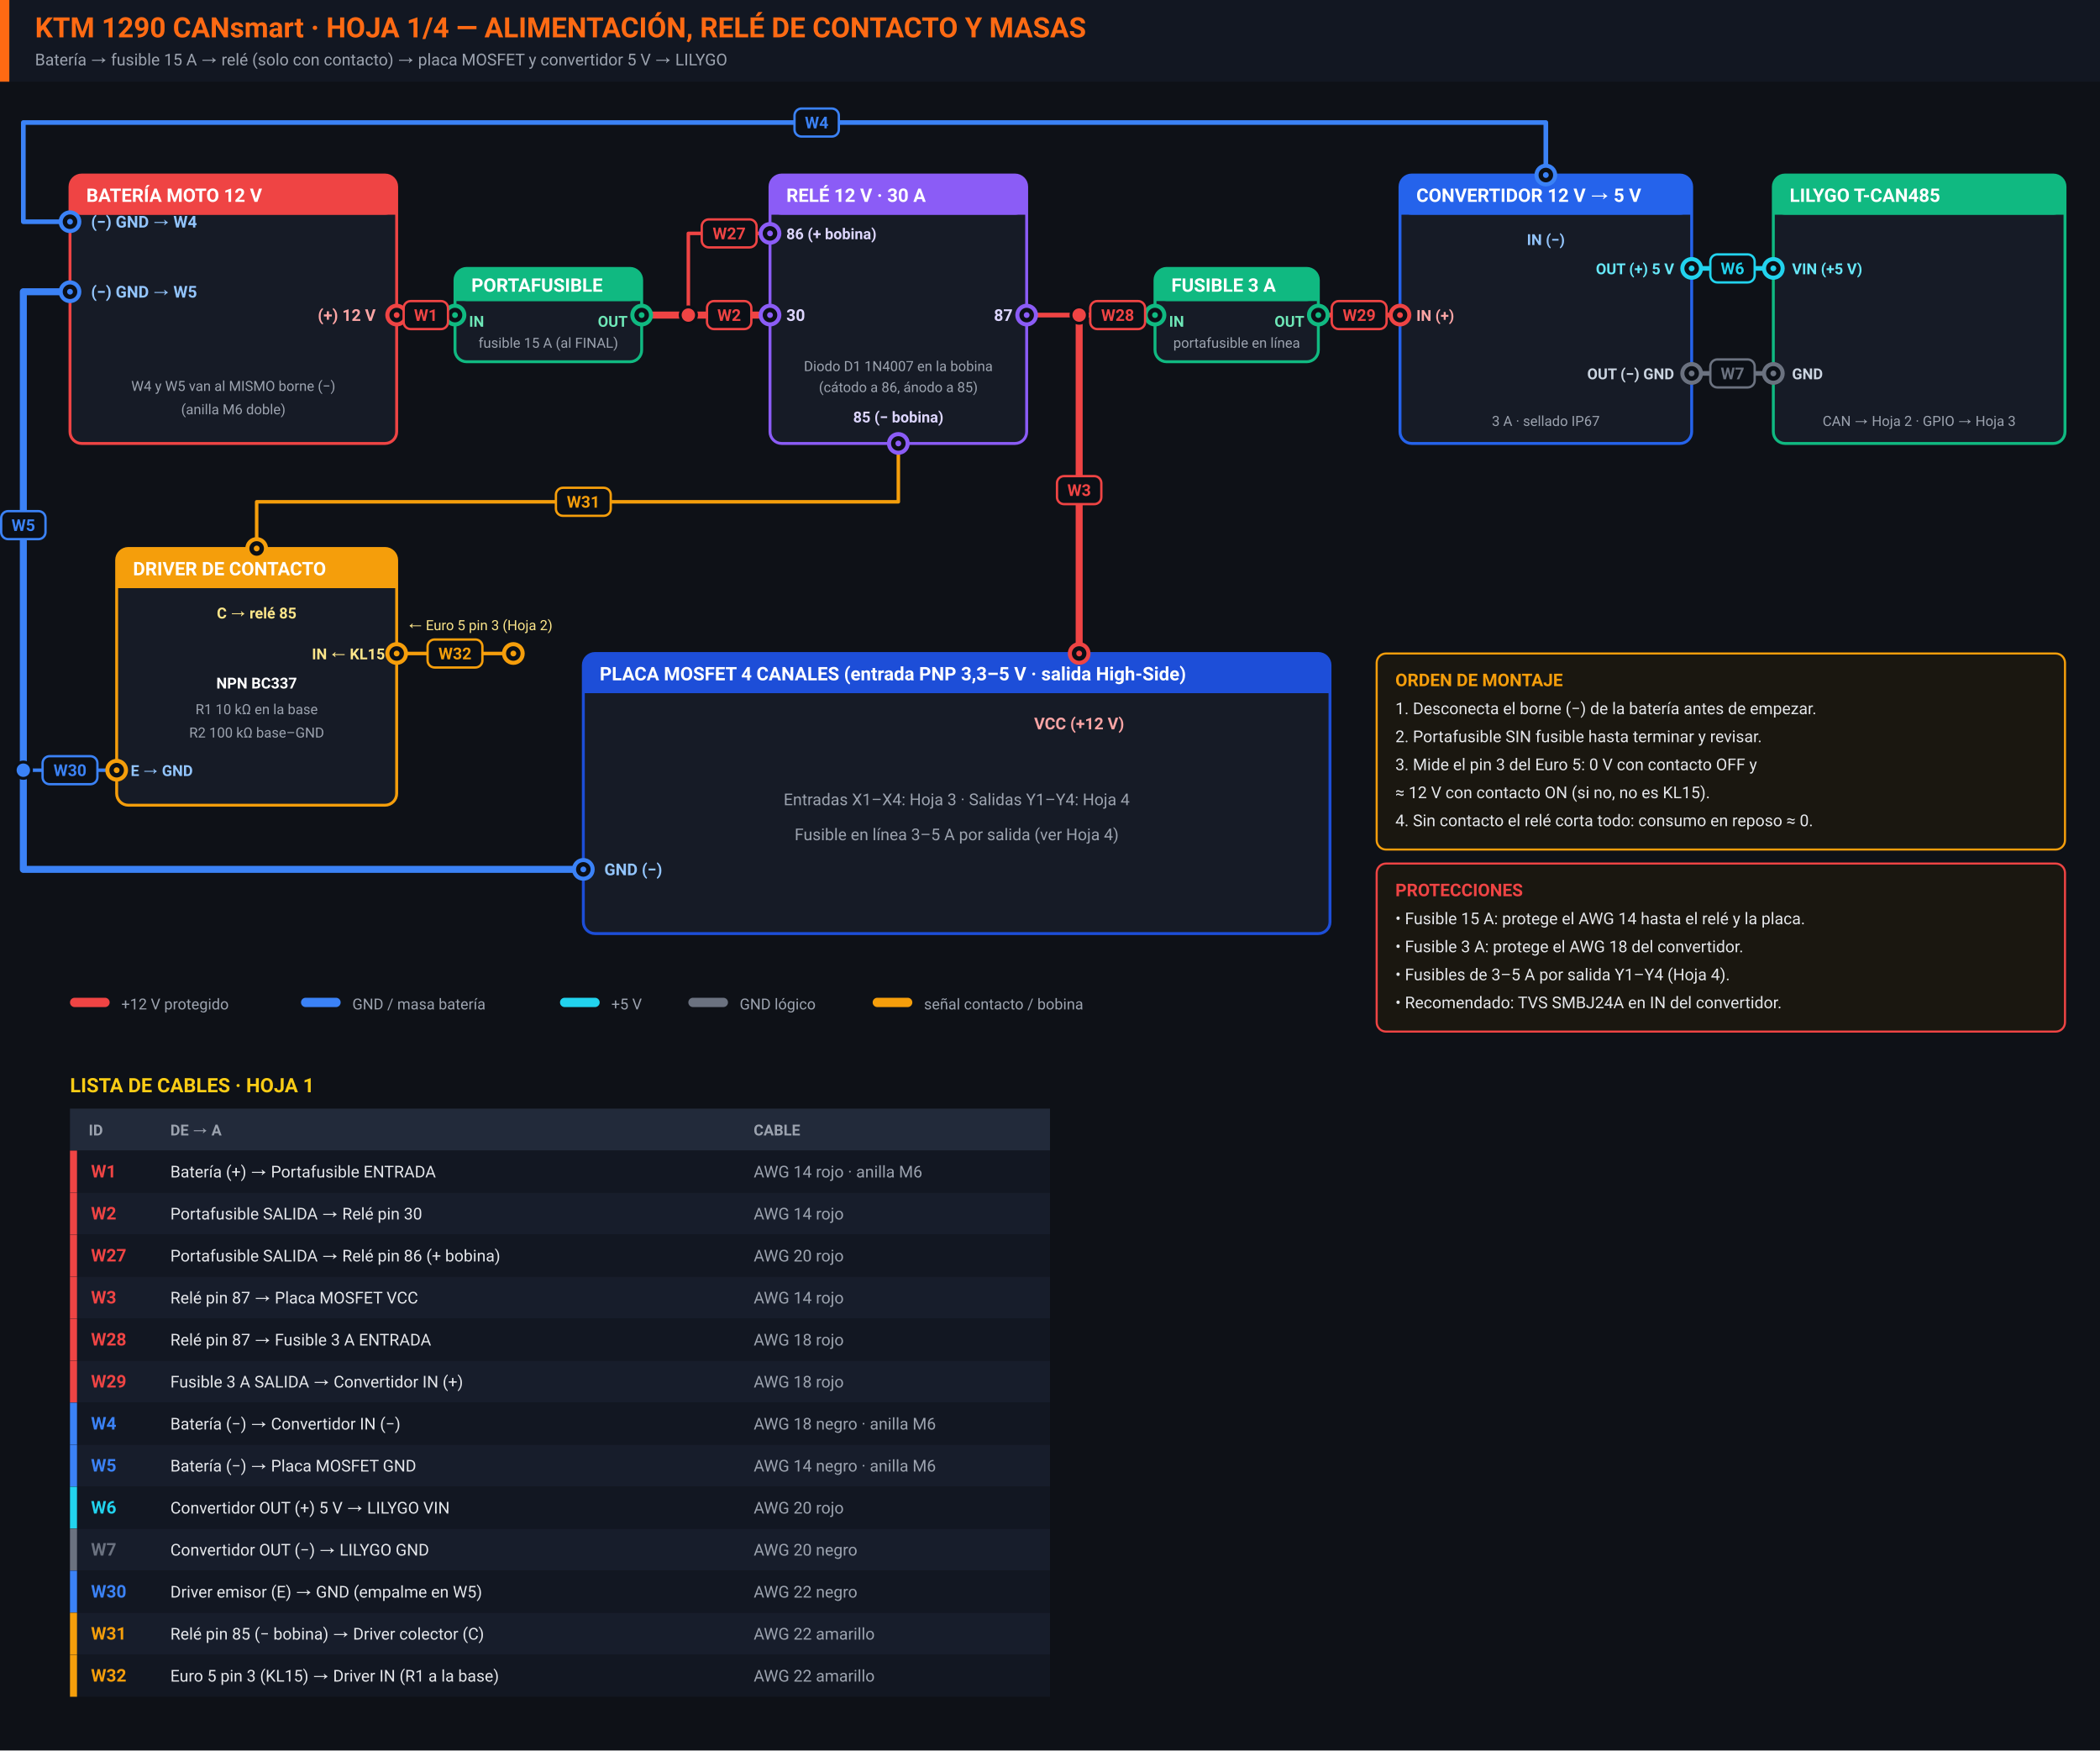
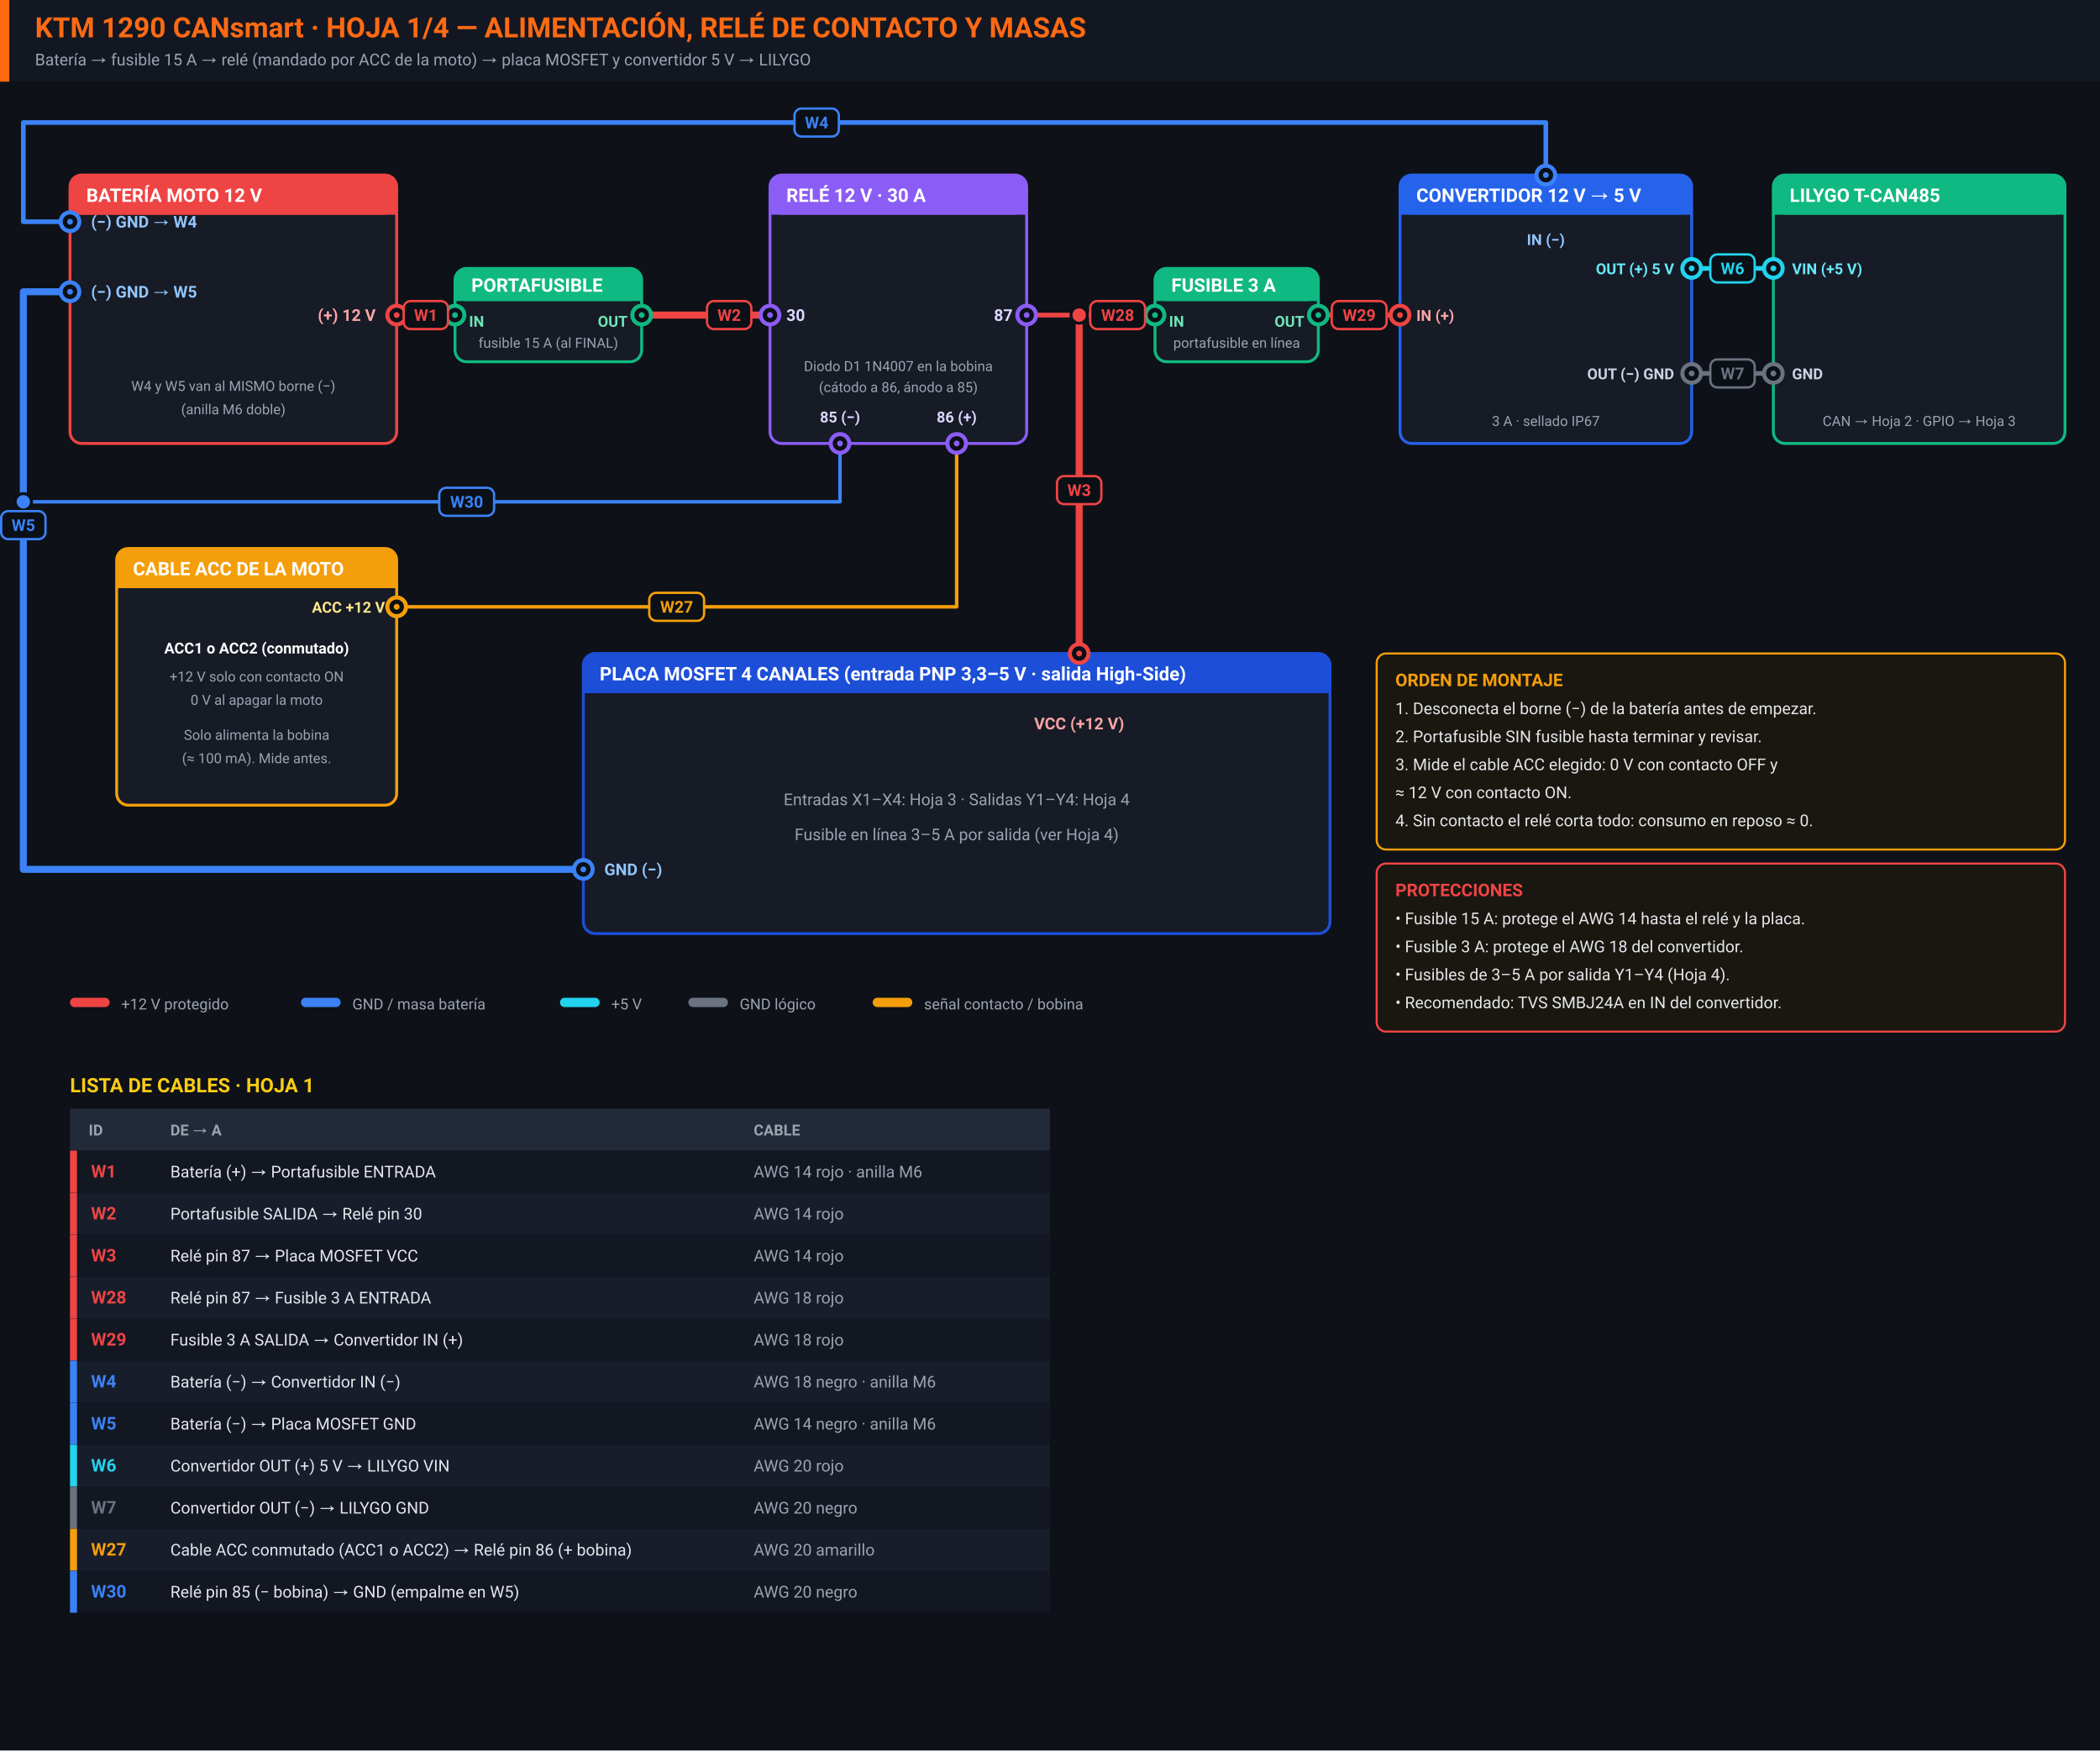
<svg xmlns="http://www.w3.org/2000/svg" viewBox="0 0 1800 1500" width="1800" height="1500" font-family="'Segoe UI', Roboto, Helvetica, Arial, sans-serif">
  <rect width="1800" height="1500" fill="#0e1117" />
  <rect width="1800" height="70" fill="#121722" />
  <rect width="8" height="70" fill="#ff6a13" />
  <text x="30" y="32" font-size="24" font-weight="bold" fill="#ff6a13">KTM 1290 CANsmart · HOJA 1/4 — ALIMENTACIÓN, RELÉ DE CONTACTO Y MASAS</text>
-   <text x="30" y="56" font-size="14" fill="#9ca3af">Batería → fusible 15 A → relé (solo con contacto) → placa MOSFET y convertidor 5 V → LILYGO</text>
+   <text x="30" y="56" font-size="14" fill="#9ca3af">Batería → fusible 15 A → relé (mandado por ACC de la moto) → placa MOSFET y convertidor 5 V → LILYGO</text>
  <rect x="60" y="150" width="280" height="230" rx="10" fill="#161b26" stroke="#ef4444" stroke-width="2.5" />
  <rect x="60" y="150" width="280" height="34" rx="10" fill="#ef4444" />
  <rect x="60" y="174" width="280" height="10" fill="#ef4444" />
  <text x="74" y="173.0" font-size="16" fill="#ffffff" font-weight="bold" text-anchor="start">BATERÍA MOTO 12 V</text>
  <text x="322" y="275" font-size="14" fill="#fca5a5" font-weight="bold" text-anchor="end">(+) 12 V</text>
  <text x="78" y="195" font-size="14" fill="#93c5fd" font-weight="bold" text-anchor="start">(−) GND  → W4</text>
  <text x="78" y="255" font-size="14" fill="#93c5fd" font-weight="bold" text-anchor="start">(−) GND  → W5</text>
  <text x="200" y="335" font-size="12" fill="#9ca3af" font-weight="normal" text-anchor="middle">W4 y W5 van al MISMO borne (−)</text>
  <text x="200" y="355" font-size="12" fill="#9ca3af" font-weight="normal" text-anchor="middle">(anilla M6 doble)</text>
  <rect x="390" y="230" width="160" height="80" rx="10" fill="#161b26" stroke="#10b981" stroke-width="2.5" />
  <rect x="390" y="230" width="160" height="28" rx="10" fill="#10b981" />
  <rect x="390" y="248" width="160" height="10" fill="#10b981" />
  <text x="404" y="250.0" font-size="16" fill="#ffffff" font-weight="bold" text-anchor="start">PORTAFUSIBLE</text>
  <text x="402" y="280" font-size="13" fill="#6ee7b7" font-weight="bold" text-anchor="start">IN</text>
  <text x="538" y="280" font-size="13" fill="#6ee7b7" font-weight="bold" text-anchor="end">OUT</text>
  <text x="470" y="298" font-size="12" fill="#9ca3af" font-weight="normal" text-anchor="middle">fusible 15 A (al FINAL)</text>
  <rect x="660" y="150" width="220" height="230" rx="10" fill="#161b26" stroke="#8b5cf6" stroke-width="2.5" />
  <rect x="660" y="150" width="220" height="34" rx="10" fill="#8b5cf6" />
  <rect x="660" y="174" width="220" height="10" fill="#8b5cf6" />
  <text x="674" y="173.0" font-size="16" fill="#ffffff" font-weight="bold" text-anchor="start">RELÉ 12 V · 30 A</text>
  <text x="674" y="275" font-size="14" fill="#ddd6fe" font-weight="bold" text-anchor="start">30</text>
-   <text x="674" y="205" font-size="13" fill="#ddd6fe" font-weight="bold" text-anchor="start">86 (+ bobina)</text>
  <text x="868" y="275" font-size="14" fill="#ddd6fe" font-weight="bold" text-anchor="end">87</text>
-   <text x="770" y="362" font-size="13" fill="#ddd6fe" font-weight="bold" text-anchor="middle">85 (− bobina)</text>
+   <text x="720" y="362" font-size="13" fill="#ddd6fe" font-weight="bold" text-anchor="middle">85 (−)</text>
+   <text x="820" y="362" font-size="13" fill="#ddd6fe" font-weight="bold" text-anchor="middle">86 (+)</text>
  <text x="770" y="318" font-size="12" fill="#9ca3af" font-weight="normal" text-anchor="middle">Diodo D1 1N4007 en la bobina</text>
  <text x="770" y="336" font-size="12" fill="#9ca3af" font-weight="normal" text-anchor="middle">(cátodo a 86, ánodo a 85)</text>
  <rect x="990" y="230" width="140" height="80" rx="10" fill="#161b26" stroke="#10b981" stroke-width="2.5" />
  <rect x="990" y="230" width="140" height="28" rx="10" fill="#10b981" />
  <rect x="990" y="248" width="140" height="10" fill="#10b981" />
  <text x="1004" y="250.0" font-size="16" fill="#ffffff" font-weight="bold" text-anchor="start">FUSIBLE 3 A</text>
  <text x="1002" y="280" font-size="13" fill="#6ee7b7" font-weight="bold" text-anchor="start">IN</text>
  <text x="1118" y="280" font-size="13" fill="#6ee7b7" font-weight="bold" text-anchor="end">OUT</text>
  <text x="1060" y="298" font-size="12" fill="#9ca3af" font-weight="normal" text-anchor="middle">portafusible en línea</text>
  <rect x="1200" y="150" width="250" height="230" rx="10" fill="#161b26" stroke="#2563eb" stroke-width="2.5" />
  <rect x="1200" y="150" width="250" height="34" rx="10" fill="#2563eb" />
  <rect x="1200" y="174" width="250" height="10" fill="#2563eb" />
  <text x="1214" y="173.0" font-size="16" fill="#ffffff" font-weight="bold" text-anchor="start">CONVERTIDOR 12 V → 5 V</text>
  <text x="1325" y="210" font-size="13" fill="#93c5fd" font-weight="bold" text-anchor="middle">IN (−)</text>
  <text x="1214" y="275" font-size="13" fill="#fca5a5" font-weight="bold" text-anchor="start">IN (+)</text>
  <text x="1435" y="235" font-size="13" fill="#67e8f9" font-weight="bold" text-anchor="end">OUT (+) 5 V</text>
  <text x="1435" y="325" font-size="13" fill="#cbd5e1" font-weight="bold" text-anchor="end">OUT (−) GND</text>
  <text x="1325" y="365" font-size="12" fill="#9ca3af" font-weight="normal" text-anchor="middle">3 A · sellado IP67</text>
  <rect x="1520" y="150" width="250" height="230" rx="10" fill="#161b26" stroke="#10b981" stroke-width="2.5" />
  <rect x="1520" y="150" width="250" height="34" rx="10" fill="#10b981" />
  <rect x="1520" y="174" width="250" height="10" fill="#10b981" />
  <text x="1534" y="173.0" font-size="16" fill="#ffffff" font-weight="bold" text-anchor="start">LILYGO T-CAN485</text>
  <text x="1536" y="235" font-size="13" fill="#67e8f9" font-weight="bold" text-anchor="start">VIN (+5 V)</text>
  <text x="1536" y="325" font-size="13" fill="#cbd5e1" font-weight="bold" text-anchor="start">GND</text>
  <text x="1645" y="365" font-size="12" fill="#9ca3af" font-weight="normal" text-anchor="middle">CAN → Hoja 2 · GPIO → Hoja 3</text>
  <rect x="100" y="470" width="240" height="220" rx="10" fill="#161b26" stroke="#f59e0b" stroke-width="2.5" />
  <rect x="100" y="470" width="240" height="34" rx="10" fill="#f59e0b" />
  <rect x="100" y="494" width="240" height="10" fill="#f59e0b" />
-   <text x="114" y="493.0" font-size="16" fill="#ffffff" font-weight="bold" text-anchor="start">DRIVER DE CONTACTO</text>
-   <text x="220" y="530" font-size="13" fill="#fde68a" font-weight="bold" text-anchor="middle">C → relé 85</text>
-   <text x="330" y="565" font-size="13" fill="#fde68a" font-weight="bold" text-anchor="end">IN ← KL15</text>
-   <text x="112" y="665" font-size="13" fill="#93c5fd" font-weight="bold" text-anchor="start">E → GND</text>
-   <text x="220" y="590" font-size="13" fill="#ffffff" font-weight="bold" text-anchor="middle">NPN BC337</text>
-   <text x="220" y="612" font-size="12" fill="#9ca3af" font-weight="normal" text-anchor="middle">R1 10 kΩ en la base</text>
-   <text x="220" y="632" font-size="12" fill="#9ca3af" font-weight="normal" text-anchor="middle">R2 100 kΩ base–GND</text>
-   <text x="350" y="540" font-size="12" fill="#fde68a" font-weight="normal" text-anchor="start">← Euro 5 pin 3 (Hoja 2)</text>
+   <text x="114" y="493.0" font-size="16" fill="#ffffff" font-weight="bold" text-anchor="start">CABLE ACC DE LA MOTO</text>
+   <text x="330" y="525" font-size="13" fill="#fde68a" font-weight="bold" text-anchor="end">ACC +12 V</text>
+   <text x="220" y="560" font-size="13" fill="#ffffff" font-weight="bold" text-anchor="middle">ACC1 o ACC2 (conmutado)</text>
+   <text x="220" y="584" font-size="12" fill="#9ca3af" font-weight="normal" text-anchor="middle">+12 V solo con contacto ON</text>
+   <text x="220" y="604" font-size="12" fill="#9ca3af" font-weight="normal" text-anchor="middle">0 V al apagar la moto</text>
+   <text x="220" y="634" font-size="12" fill="#9ca3af" font-weight="normal" text-anchor="middle">Solo alimenta la bobina</text>
+   <text x="220" y="654" font-size="12" fill="#9ca3af" font-weight="normal" text-anchor="middle">(≈ 100 mA). Mide antes.</text>
  <rect x="500" y="560" width="640" height="240" rx="10" fill="#161b26" stroke="#1d4ed8" stroke-width="2.5" />
  <rect x="500" y="560" width="640" height="34" rx="10" fill="#1d4ed8" />
  <rect x="500" y="584" width="640" height="10" fill="#1d4ed8" />
  <text x="514" y="583.0" font-size="16" fill="#ffffff" font-weight="bold" text-anchor="start">PLACA MOSFET 4 CANALES (entrada PNP 3,3–5 V · salida High-Side)</text>
  <text x="925" y="625" font-size="14" fill="#fca5a5" font-weight="bold" text-anchor="middle">VCC (+12 V)</text>
  <text x="518" y="750" font-size="14" fill="#93c5fd" font-weight="bold" text-anchor="start">GND (−)</text>
  <text x="820" y="690" font-size="14" fill="#9ca3af" font-weight="normal" text-anchor="middle">Entradas X1–X4: Hoja 3   ·   Salidas Y1–Y4: Hoja 4</text>
  <text x="820" y="720" font-size="14" fill="#9ca3af" font-weight="normal" text-anchor="middle">Fusible en línea 3–5 A por salida (ver Hoja 4)</text>
  <text x="60" y="936" font-size="17" fill="#facc15" font-weight="bold" text-anchor="start">LISTA DE CABLES · HOJA 1</text>
  <rect x="60" y="950" width="840" height="36" fill="#222a3a" />
  <text x="76" y="973.0" font-size="13" fill="#9ca3af" font-weight="bold" text-anchor="start">ID</text>
  <text x="146" y="973.0" font-size="13" fill="#9ca3af" font-weight="bold" text-anchor="start">DE  →  A</text>
  <text x="646" y="973.0" font-size="13" fill="#9ca3af" font-weight="bold" text-anchor="start">CABLE</text>
  <rect x="60" y="986" width="840" height="36" fill="#121722" />
  <rect x="60" y="986" width="6" height="36" fill="#ef4444" />
  <text x="78" y="1009.0" font-size="15" fill="#ef4444" font-weight="bold" text-anchor="start">W1</text>
  <text x="146" y="1009.0" font-size="14" fill="#e5e7eb" font-weight="normal" text-anchor="start">Batería (+)  →  Portafusible ENTRADA</text>
  <text x="646" y="1009.0" font-size="14" fill="#9ca3af" font-weight="normal" text-anchor="start">AWG 14 rojo · anilla M6</text>
  <rect x="60" y="1022" width="840" height="36" fill="#171d2b" />
  <rect x="60" y="1022" width="6" height="36" fill="#ef4444" />
  <text x="78" y="1045.0" font-size="15" fill="#ef4444" font-weight="bold" text-anchor="start">W2</text>
  <text x="146" y="1045.0" font-size="14" fill="#e5e7eb" font-weight="normal" text-anchor="start">Portafusible SALIDA  →  Relé pin 30</text>
  <text x="646" y="1045.0" font-size="14" fill="#9ca3af" font-weight="normal" text-anchor="start">AWG 14 rojo</text>
  <rect x="60" y="1058" width="840" height="36" fill="#121722" />
  <rect x="60" y="1058" width="6" height="36" fill="#ef4444" />
-   <text x="78" y="1081.0" font-size="15" fill="#ef4444" font-weight="bold" text-anchor="start">W27</text>
-   <text x="146" y="1081.0" font-size="14" fill="#e5e7eb" font-weight="normal" text-anchor="start">Portafusible SALIDA  →  Relé pin 86 (+ bobina)</text>
-   <text x="646" y="1081.0" font-size="14" fill="#9ca3af" font-weight="normal" text-anchor="start">AWG 20 rojo</text>
+   <text x="78" y="1081.0" font-size="15" fill="#ef4444" font-weight="bold" text-anchor="start">W3</text>
+   <text x="146" y="1081.0" font-size="14" fill="#e5e7eb" font-weight="normal" text-anchor="start">Relé pin 87  →  Placa MOSFET VCC</text>
+   <text x="646" y="1081.0" font-size="14" fill="#9ca3af" font-weight="normal" text-anchor="start">AWG 14 rojo</text>
  <rect x="60" y="1094" width="840" height="36" fill="#171d2b" />
  <rect x="60" y="1094" width="6" height="36" fill="#ef4444" />
-   <text x="78" y="1117.0" font-size="15" fill="#ef4444" font-weight="bold" text-anchor="start">W3</text>
-   <text x="146" y="1117.0" font-size="14" fill="#e5e7eb" font-weight="normal" text-anchor="start">Relé pin 87  →  Placa MOSFET VCC</text>
-   <text x="646" y="1117.0" font-size="14" fill="#9ca3af" font-weight="normal" text-anchor="start">AWG 14 rojo</text>
+   <text x="78" y="1117.0" font-size="15" fill="#ef4444" font-weight="bold" text-anchor="start">W28</text>
+   <text x="146" y="1117.0" font-size="14" fill="#e5e7eb" font-weight="normal" text-anchor="start">Relé pin 87  →  Fusible 3 A ENTRADA</text>
+   <text x="646" y="1117.0" font-size="14" fill="#9ca3af" font-weight="normal" text-anchor="start">AWG 18 rojo</text>
  <rect x="60" y="1130" width="840" height="36" fill="#121722" />
  <rect x="60" y="1130" width="6" height="36" fill="#ef4444" />
-   <text x="78" y="1153.0" font-size="15" fill="#ef4444" font-weight="bold" text-anchor="start">W28</text>
-   <text x="146" y="1153.0" font-size="14" fill="#e5e7eb" font-weight="normal" text-anchor="start">Relé pin 87  →  Fusible 3 A ENTRADA</text>
+   <text x="78" y="1153.0" font-size="15" fill="#ef4444" font-weight="bold" text-anchor="start">W29</text>
+   <text x="146" y="1153.0" font-size="14" fill="#e5e7eb" font-weight="normal" text-anchor="start">Fusible 3 A SALIDA  →  Convertidor IN (+)</text>
  <text x="646" y="1153.0" font-size="14" fill="#9ca3af" font-weight="normal" text-anchor="start">AWG 18 rojo</text>
  <rect x="60" y="1166" width="840" height="36" fill="#171d2b" />
-   <rect x="60" y="1166" width="6" height="36" fill="#ef4444" />
-   <text x="78" y="1189.0" font-size="15" fill="#ef4444" font-weight="bold" text-anchor="start">W29</text>
-   <text x="146" y="1189.0" font-size="14" fill="#e5e7eb" font-weight="normal" text-anchor="start">Fusible 3 A SALIDA  →  Convertidor IN (+)</text>
-   <text x="646" y="1189.0" font-size="14" fill="#9ca3af" font-weight="normal" text-anchor="start">AWG 18 rojo</text>
+   <rect x="60" y="1166" width="6" height="36" fill="#3b82f6" />
+   <text x="78" y="1189.0" font-size="15" fill="#3b82f6" font-weight="bold" text-anchor="start">W4</text>
+   <text x="146" y="1189.0" font-size="14" fill="#e5e7eb" font-weight="normal" text-anchor="start">Batería (−)  →  Convertidor IN (−)</text>
+   <text x="646" y="1189.0" font-size="14" fill="#9ca3af" font-weight="normal" text-anchor="start">AWG 18 negro · anilla M6</text>
  <rect x="60" y="1202" width="840" height="36" fill="#121722" />
  <rect x="60" y="1202" width="6" height="36" fill="#3b82f6" />
-   <text x="78" y="1225.0" font-size="15" fill="#3b82f6" font-weight="bold" text-anchor="start">W4</text>
-   <text x="146" y="1225.0" font-size="14" fill="#e5e7eb" font-weight="normal" text-anchor="start">Batería (−)  →  Convertidor IN (−)</text>
-   <text x="646" y="1225.0" font-size="14" fill="#9ca3af" font-weight="normal" text-anchor="start">AWG 18 negro · anilla M6</text>
+   <text x="78" y="1225.0" font-size="15" fill="#3b82f6" font-weight="bold" text-anchor="start">W5</text>
+   <text x="146" y="1225.0" font-size="14" fill="#e5e7eb" font-weight="normal" text-anchor="start">Batería (−)  →  Placa MOSFET GND</text>
+   <text x="646" y="1225.0" font-size="14" fill="#9ca3af" font-weight="normal" text-anchor="start">AWG 14 negro · anilla M6</text>
  <rect x="60" y="1238" width="840" height="36" fill="#171d2b" />
-   <rect x="60" y="1238" width="6" height="36" fill="#3b82f6" />
-   <text x="78" y="1261.0" font-size="15" fill="#3b82f6" font-weight="bold" text-anchor="start">W5</text>
-   <text x="146" y="1261.0" font-size="14" fill="#e5e7eb" font-weight="normal" text-anchor="start">Batería (−)  →  Placa MOSFET GND</text>
-   <text x="646" y="1261.0" font-size="14" fill="#9ca3af" font-weight="normal" text-anchor="start">AWG 14 negro · anilla M6</text>
+   <rect x="60" y="1238" width="6" height="36" fill="#22d3ee" />
+   <text x="78" y="1261.0" font-size="15" fill="#22d3ee" font-weight="bold" text-anchor="start">W6</text>
+   <text x="146" y="1261.0" font-size="14" fill="#e5e7eb" font-weight="normal" text-anchor="start">Convertidor OUT (+) 5 V  →  LILYGO VIN</text>
+   <text x="646" y="1261.0" font-size="14" fill="#9ca3af" font-weight="normal" text-anchor="start">AWG 20 rojo</text>
  <rect x="60" y="1274" width="840" height="36" fill="#121722" />
-   <rect x="60" y="1274" width="6" height="36" fill="#22d3ee" />
-   <text x="78" y="1297.0" font-size="15" fill="#22d3ee" font-weight="bold" text-anchor="start">W6</text>
-   <text x="146" y="1297.0" font-size="14" fill="#e5e7eb" font-weight="normal" text-anchor="start">Convertidor OUT (+) 5 V  →  LILYGO VIN</text>
-   <text x="646" y="1297.0" font-size="14" fill="#9ca3af" font-weight="normal" text-anchor="start">AWG 20 rojo</text>
+   <rect x="60" y="1274" width="6" height="36" fill="#6b7280" />
+   <text x="78" y="1297.0" font-size="15" fill="#6b7280" font-weight="bold" text-anchor="start">W7</text>
+   <text x="146" y="1297.0" font-size="14" fill="#e5e7eb" font-weight="normal" text-anchor="start">Convertidor OUT (−)  →  LILYGO GND</text>
+   <text x="646" y="1297.0" font-size="14" fill="#9ca3af" font-weight="normal" text-anchor="start">AWG 20 negro</text>
  <rect x="60" y="1310" width="840" height="36" fill="#171d2b" />
-   <rect x="60" y="1310" width="6" height="36" fill="#6b7280" />
-   <text x="78" y="1333.0" font-size="15" fill="#6b7280" font-weight="bold" text-anchor="start">W7</text>
-   <text x="146" y="1333.0" font-size="14" fill="#e5e7eb" font-weight="normal" text-anchor="start">Convertidor OUT (−)  →  LILYGO GND</text>
-   <text x="646" y="1333.0" font-size="14" fill="#9ca3af" font-weight="normal" text-anchor="start">AWG 20 negro</text>
+   <rect x="60" y="1310" width="6" height="36" fill="#f59e0b" />
+   <text x="78" y="1333.0" font-size="15" fill="#f59e0b" font-weight="bold" text-anchor="start">W27</text>
+   <text x="146" y="1333.0" font-size="14" fill="#e5e7eb" font-weight="normal" text-anchor="start">Cable ACC conmutado (ACC1 o ACC2)  →  Relé pin 86 (+ bobina)</text>
+   <text x="646" y="1333.0" font-size="14" fill="#9ca3af" font-weight="normal" text-anchor="start">AWG 20 amarillo</text>
  <rect x="60" y="1346" width="840" height="36" fill="#121722" />
  <rect x="60" y="1346" width="6" height="36" fill="#3b82f6" />
  <text x="78" y="1369.0" font-size="15" fill="#3b82f6" font-weight="bold" text-anchor="start">W30</text>
-   <text x="146" y="1369.0" font-size="14" fill="#e5e7eb" font-weight="normal" text-anchor="start">Driver emisor (E)  →  GND (empalme en W5)</text>
-   <text x="646" y="1369.0" font-size="14" fill="#9ca3af" font-weight="normal" text-anchor="start">AWG 22 negro</text>
-   <rect x="60" y="1382" width="840" height="36" fill="#171d2b" />
-   <rect x="60" y="1382" width="6" height="36" fill="#f59e0b" />
-   <text x="78" y="1405.0" font-size="15" fill="#f59e0b" font-weight="bold" text-anchor="start">W31</text>
-   <text x="146" y="1405.0" font-size="14" fill="#e5e7eb" font-weight="normal" text-anchor="start">Relé pin 85 (− bobina)  →  Driver colector (C)</text>
-   <text x="646" y="1405.0" font-size="14" fill="#9ca3af" font-weight="normal" text-anchor="start">AWG 22 amarillo</text>
-   <rect x="60" y="1418" width="840" height="36" fill="#121722" />
-   <rect x="60" y="1418" width="6" height="36" fill="#f59e0b" />
-   <text x="78" y="1441.0" font-size="15" fill="#f59e0b" font-weight="bold" text-anchor="start">W32</text>
-   <text x="146" y="1441.0" font-size="14" fill="#e5e7eb" font-weight="normal" text-anchor="start">Euro 5 pin 3 (KL15)  →  Driver IN (R1 a la base)</text>
-   <text x="646" y="1441.0" font-size="14" fill="#9ca3af" font-weight="normal" text-anchor="start">AWG 22 amarillo</text>
+   <text x="146" y="1369.0" font-size="14" fill="#e5e7eb" font-weight="normal" text-anchor="start">Relé pin 85 (− bobina)  →  GND (empalme en W5)</text>
+   <text x="646" y="1369.0" font-size="14" fill="#9ca3af" font-weight="normal" text-anchor="start">AWG 20 negro</text>
  <rect x="1180" y="560" width="590" height="168" rx="8" fill="#1a1710" stroke="#f59e0b" stroke-width="1.8" />
  <text x="1196" y="588" font-size="15" fill="#f59e0b" font-weight="bold" text-anchor="start">ORDEN DE MONTAJE</text>
  <text x="1196" y="612" font-size="14" fill="#e5e7eb" font-weight="normal" text-anchor="start">1. Desconecta el borne (−) de la batería antes de empezar.</text>
  <text x="1196" y="636" font-size="14" fill="#e5e7eb" font-weight="normal" text-anchor="start">2. Portafusible SIN fusible hasta terminar y revisar.</text>
-   <text x="1196" y="660" font-size="14" fill="#e5e7eb" font-weight="normal" text-anchor="start">3. Mide el pin 3 del Euro 5: 0 V con contacto OFF y</text>
-   <text x="1196" y="684" font-size="14" fill="#e5e7eb" font-weight="normal" text-anchor="start">   ≈ 12 V con contacto ON (si no, no es KL15).</text>
+   <text x="1196" y="660" font-size="14" fill="#e5e7eb" font-weight="normal" text-anchor="start">3. Mide el cable ACC elegido: 0 V con contacto OFF y</text>
+   <text x="1196" y="684" font-size="14" fill="#e5e7eb" font-weight="normal" text-anchor="start">   ≈ 12 V con contacto ON.</text>
  <text x="1196" y="708" font-size="14" fill="#e5e7eb" font-weight="normal" text-anchor="start">4. Sin contacto el relé corta todo: consumo en reposo ≈ 0.</text>
  <rect x="1180" y="740" width="590" height="144" rx="8" fill="#1a1710" stroke="#ef4444" stroke-width="1.8" />
  <text x="1196" y="768" font-size="15" fill="#ef4444" font-weight="bold" text-anchor="start">PROTECCIONES</text>
  <text x="1196" y="792" font-size="14" fill="#e5e7eb" font-weight="normal" text-anchor="start">• Fusible 15 A: protege el AWG 14 hasta el relé y la placa.</text>
  <text x="1196" y="816" font-size="14" fill="#e5e7eb" font-weight="normal" text-anchor="start">• Fusible 3 A: protege el AWG 18 del convertidor.</text>
  <text x="1196" y="840" font-size="14" fill="#e5e7eb" font-weight="normal" text-anchor="start">• Fusibles de 3–5 A por salida Y1–Y4 (Hoja 4).</text>
  <text x="1196" y="864" font-size="14" fill="#e5e7eb" font-weight="normal" text-anchor="start">• Recomendado: TVS SMBJ24A en IN del convertidor.</text>
  <rect x="60" y="855" width="34" height="8" rx="4" fill="#ef4444" />
  <text x="104" y="865" font-size="13" fill="#9ca3af" font-weight="normal" text-anchor="start">+12 V protegido</text>
  <rect x="258" y="855" width="34" height="8" rx="4" fill="#3b82f6" />
  <text x="302" y="865" font-size="13" fill="#9ca3af" font-weight="normal" text-anchor="start">GND / masa batería</text>
  <rect x="480" y="855" width="34" height="8" rx="4" fill="#22d3ee" />
  <text x="524" y="865" font-size="13" fill="#9ca3af" font-weight="normal" text-anchor="start">+5 V</text>
  <rect x="590" y="855" width="34" height="8" rx="4" fill="#6b7280" />
  <text x="634" y="865" font-size="13" fill="#9ca3af" font-weight="normal" text-anchor="start">GND lógico</text>
  <rect x="748" y="855" width="34" height="8" rx="4" fill="#f59e0b" />
  <text x="792" y="865" font-size="13" fill="#9ca3af" font-weight="normal" text-anchor="start">señal contacto / bobina</text>
  <path d="M 340 270 L 390 270" fill="none" stroke="#ef4444" stroke-width="6" stroke-linecap="round" stroke-linejoin="round" />
  <path d="M 550 270 L 660 270" fill="none" stroke="#ef4444" stroke-width="6" stroke-linecap="round" stroke-linejoin="round" />
-   <path d="M 590 270 L 590 200 L 660 200" fill="none" stroke="#ef4444" stroke-width="3" stroke-linecap="round" stroke-linejoin="round" />
  <path d="M 925 270 L 925 560" fill="none" stroke="#ef4444" stroke-width="6" stroke-linecap="round" stroke-linejoin="round" />
  <path d="M 880 270 L 990 270" fill="none" stroke="#ef4444" stroke-width="4" stroke-linecap="round" stroke-linejoin="round" />
  <path d="M 1130 270 L 1200 270" fill="none" stroke="#ef4444" stroke-width="4" stroke-linecap="round" stroke-linejoin="round" />
  <path d="M 60 190 L 20 190 L 20 105 L 1325 105 L 1325 150" fill="none" stroke="#3b82f6" stroke-width="4" stroke-linecap="round" stroke-linejoin="round" />
  <path d="M 60 250 L 20 250 L 20 745 L 500 745" fill="none" stroke="#3b82f6" stroke-width="6" stroke-linecap="round" stroke-linejoin="round" />
  <path d="M 1450 230 L 1520 230" fill="none" stroke="#22d3ee" stroke-width="4" stroke-linecap="round" stroke-linejoin="round" />
  <path d="M 1450 320 L 1520 320" fill="none" stroke="#6b7280" stroke-width="4" stroke-linecap="round" stroke-linejoin="round" />
-   <path d="M 100 660 L 20 660" fill="none" stroke="#3b82f6" stroke-width="3" stroke-linecap="round" stroke-linejoin="round" />
-   <path d="M 770 380 L 770 430 L 220 430 L 220 470" fill="none" stroke="#f59e0b" stroke-width="3" stroke-linecap="round" stroke-linejoin="round" />
-   <path d="M 340 560 L 440 560" fill="none" stroke="#f59e0b" stroke-width="3" stroke-linecap="round" stroke-linejoin="round" />
+   <path d="M 340 520 L 820 520 L 820 380" fill="none" stroke="#f59e0b" stroke-width="3" stroke-linecap="round" stroke-linejoin="round" />
+   <path d="M 720 380 L 720 430 L 20 430" fill="none" stroke="#3b82f6" stroke-width="3" stroke-linecap="round" stroke-linejoin="round" />
  <circle cx="340" cy="270" r="8" fill="#0b0f16" stroke="#ef4444" stroke-width="3.5" />
  <circle cx="340" cy="270" r="2.5" fill="#ef4444" />
  <circle cx="390" cy="270" r="8" fill="#0b0f16" stroke="#10b981" stroke-width="3.5" />
  <circle cx="390" cy="270" r="2.5" fill="#10b981" />
  <circle cx="550" cy="270" r="8" fill="#0b0f16" stroke="#10b981" stroke-width="3.5" />
  <circle cx="550" cy="270" r="2.5" fill="#10b981" />
  <circle cx="660" cy="270" r="8" fill="#0b0f16" stroke="#8b5cf6" stroke-width="3.5" />
  <circle cx="660" cy="270" r="2.5" fill="#8b5cf6" />
-   <circle cx="660" cy="200" r="8" fill="#0b0f16" stroke="#8b5cf6" stroke-width="3.5" />
-   <circle cx="660" cy="200" r="2.5" fill="#8b5cf6" />
  <circle cx="880" cy="270" r="8" fill="#0b0f16" stroke="#8b5cf6" stroke-width="3.5" />
  <circle cx="880" cy="270" r="2.5" fill="#8b5cf6" />
-   <circle cx="770" cy="380" r="8" fill="#0b0f16" stroke="#8b5cf6" stroke-width="3.5" />
-   <circle cx="770" cy="380" r="2.5" fill="#8b5cf6" />
+   <circle cx="720" cy="380" r="8" fill="#0b0f16" stroke="#8b5cf6" stroke-width="3.5" />
+   <circle cx="720" cy="380" r="2.5" fill="#8b5cf6" />
+   <circle cx="820" cy="380" r="8" fill="#0b0f16" stroke="#8b5cf6" stroke-width="3.5" />
+   <circle cx="820" cy="380" r="2.5" fill="#8b5cf6" />
  <circle cx="990" cy="270" r="8" fill="#0b0f16" stroke="#10b981" stroke-width="3.5" />
  <circle cx="990" cy="270" r="2.5" fill="#10b981" />
  <circle cx="1130" cy="270" r="8" fill="#0b0f16" stroke="#10b981" stroke-width="3.5" />
  <circle cx="1130" cy="270" r="2.5" fill="#10b981" />
  <circle cx="1200" cy="270" r="8" fill="#0b0f16" stroke="#ef4444" stroke-width="3.5" />
  <circle cx="1200" cy="270" r="2.5" fill="#ef4444" />
  <circle cx="925" cy="560" r="8" fill="#0b0f16" stroke="#ef4444" stroke-width="3.5" />
  <circle cx="925" cy="560" r="2.5" fill="#ef4444" />
  <circle cx="60" cy="190" r="8" fill="#0b0f16" stroke="#3b82f6" stroke-width="3.5" />
  <circle cx="60" cy="190" r="2.5" fill="#3b82f6" />
  <circle cx="60" cy="250" r="8" fill="#0b0f16" stroke="#3b82f6" stroke-width="3.5" />
  <circle cx="60" cy="250" r="2.5" fill="#3b82f6" />
  <circle cx="1325" cy="150" r="8" fill="#0b0f16" stroke="#3b82f6" stroke-width="3.5" />
  <circle cx="1325" cy="150" r="2.5" fill="#3b82f6" />
  <circle cx="1450" cy="230" r="8" fill="#0b0f16" stroke="#22d3ee" stroke-width="3.5" />
  <circle cx="1450" cy="230" r="2.5" fill="#22d3ee" />
  <circle cx="1450" cy="320" r="8" fill="#0b0f16" stroke="#6b7280" stroke-width="3.5" />
  <circle cx="1450" cy="320" r="2.5" fill="#6b7280" />
  <circle cx="1520" cy="230" r="8" fill="#0b0f16" stroke="#22d3ee" stroke-width="3.5" />
  <circle cx="1520" cy="230" r="2.5" fill="#22d3ee" />
  <circle cx="1520" cy="320" r="8" fill="#0b0f16" stroke="#6b7280" stroke-width="3.5" />
  <circle cx="1520" cy="320" r="2.5" fill="#6b7280" />
  <circle cx="500" cy="745" r="8" fill="#0b0f16" stroke="#3b82f6" stroke-width="3.5" />
  <circle cx="500" cy="745" r="2.5" fill="#3b82f6" />
-   <circle cx="100" cy="660" r="8" fill="#0b0f16" stroke="#f59e0b" stroke-width="3.5" />
-   <circle cx="100" cy="660" r="2.5" fill="#f59e0b" />
-   <circle cx="220" cy="470" r="8" fill="#0b0f16" stroke="#f59e0b" stroke-width="3.5" />
-   <circle cx="220" cy="470" r="2.5" fill="#f59e0b" />
-   <circle cx="340" cy="560" r="8" fill="#0b0f16" stroke="#f59e0b" stroke-width="3.5" />
-   <circle cx="340" cy="560" r="2.5" fill="#f59e0b" />
-   <circle cx="440" cy="560" r="8" fill="#0b0f16" stroke="#f59e0b" stroke-width="3.5" />
-   <circle cx="440" cy="560" r="2.5" fill="#f59e0b" />
-   <circle cx="590" cy="270" r="7" fill="#ef4444" stroke="#0b0f16" stroke-width="2.5" />
+   <circle cx="340" cy="520" r="8" fill="#0b0f16" stroke="#f59e0b" stroke-width="3.5" />
+   <circle cx="340" cy="520" r="2.5" fill="#f59e0b" />
  <circle cx="925" cy="270" r="7" fill="#ef4444" stroke="#0b0f16" stroke-width="2.5" />
-   <circle cx="20" cy="660" r="7" fill="#3b82f6" stroke="#0b0f16" stroke-width="2.5" />
+   <circle cx="20" cy="430" r="7" fill="#3b82f6" stroke="#0b0f16" stroke-width="2.5" />
  <rect x="346.0" y="258" width="38" height="24" rx="6" fill="#0b0f16" stroke="#ef4444" stroke-width="2" />
  <text x="365" y="275" font-size="14" font-weight="bold" fill="#ef4444" text-anchor="middle">W1</text>
  <rect x="606.0" y="258" width="38" height="24" rx="6" fill="#0b0f16" stroke="#ef4444" stroke-width="2" />
  <text x="625" y="275" font-size="14" font-weight="bold" fill="#ef4444" text-anchor="middle">W2</text>
-   <rect x="601.5" y="188" width="47" height="24" rx="6" fill="#0b0f16" stroke="#ef4444" stroke-width="2" />
-   <text x="625" y="205" font-size="14" font-weight="bold" fill="#ef4444" text-anchor="middle">W27</text>
  <rect x="906.0" y="408" width="38" height="24" rx="6" fill="#0b0f16" stroke="#ef4444" stroke-width="2" />
  <text x="925" y="425" font-size="14" font-weight="bold" fill="#ef4444" text-anchor="middle">W3</text>
  <rect x="934.5" y="258" width="47" height="24" rx="6" fill="#0b0f16" stroke="#ef4444" stroke-width="2" />
  <text x="958" y="275" font-size="14" font-weight="bold" fill="#ef4444" text-anchor="middle">W28</text>
  <rect x="1141.5" y="258" width="47" height="24" rx="6" fill="#0b0f16" stroke="#ef4444" stroke-width="2" />
  <text x="1165" y="275" font-size="14" font-weight="bold" fill="#ef4444" text-anchor="middle">W29</text>
  <rect x="681.0" y="93" width="38" height="24" rx="6" fill="#0b0f16" stroke="#3b82f6" stroke-width="2" />
  <text x="700" y="110" font-size="14" font-weight="bold" fill="#3b82f6" text-anchor="middle">W4</text>
  <rect x="1.0" y="438" width="38" height="24" rx="6" fill="#0b0f16" stroke="#3b82f6" stroke-width="2" />
  <text x="20" y="455" font-size="14" font-weight="bold" fill="#3b82f6" text-anchor="middle">W5</text>
  <rect x="1466.0" y="218" width="38" height="24" rx="6" fill="#0b0f16" stroke="#22d3ee" stroke-width="2" />
  <text x="1485" y="235" font-size="14" font-weight="bold" fill="#22d3ee" text-anchor="middle">W6</text>
  <rect x="1466.0" y="308" width="38" height="24" rx="6" fill="#0b0f16" stroke="#6b7280" stroke-width="2" />
  <text x="1485" y="325" font-size="14" font-weight="bold" fill="#6b7280" text-anchor="middle">W7</text>
-   <rect x="36.5" y="648" width="47" height="24" rx="6" fill="#0b0f16" stroke="#3b82f6" stroke-width="2" />
-   <text x="60" y="665" font-size="14" font-weight="bold" fill="#3b82f6" text-anchor="middle">W30</text>
-   <rect x="476.5" y="418" width="47" height="24" rx="6" fill="#0b0f16" stroke="#f59e0b" stroke-width="2" />
-   <text x="500" y="435" font-size="14" font-weight="bold" fill="#f59e0b" text-anchor="middle">W31</text>
-   <rect x="366.5" y="548" width="47" height="24" rx="6" fill="#0b0f16" stroke="#f59e0b" stroke-width="2" />
-   <text x="390" y="565" font-size="14" font-weight="bold" fill="#f59e0b" text-anchor="middle">W32</text>
+   <rect x="556.5" y="508" width="47" height="24" rx="6" fill="#0b0f16" stroke="#f59e0b" stroke-width="2" />
+   <text x="580" y="525" font-size="14" font-weight="bold" fill="#f59e0b" text-anchor="middle">W27</text>
+   <rect x="376.5" y="418" width="47" height="24" rx="6" fill="#0b0f16" stroke="#3b82f6" stroke-width="2" />
+   <text x="400" y="435" font-size="14" font-weight="bold" fill="#3b82f6" text-anchor="middle">W30</text>
</svg>
